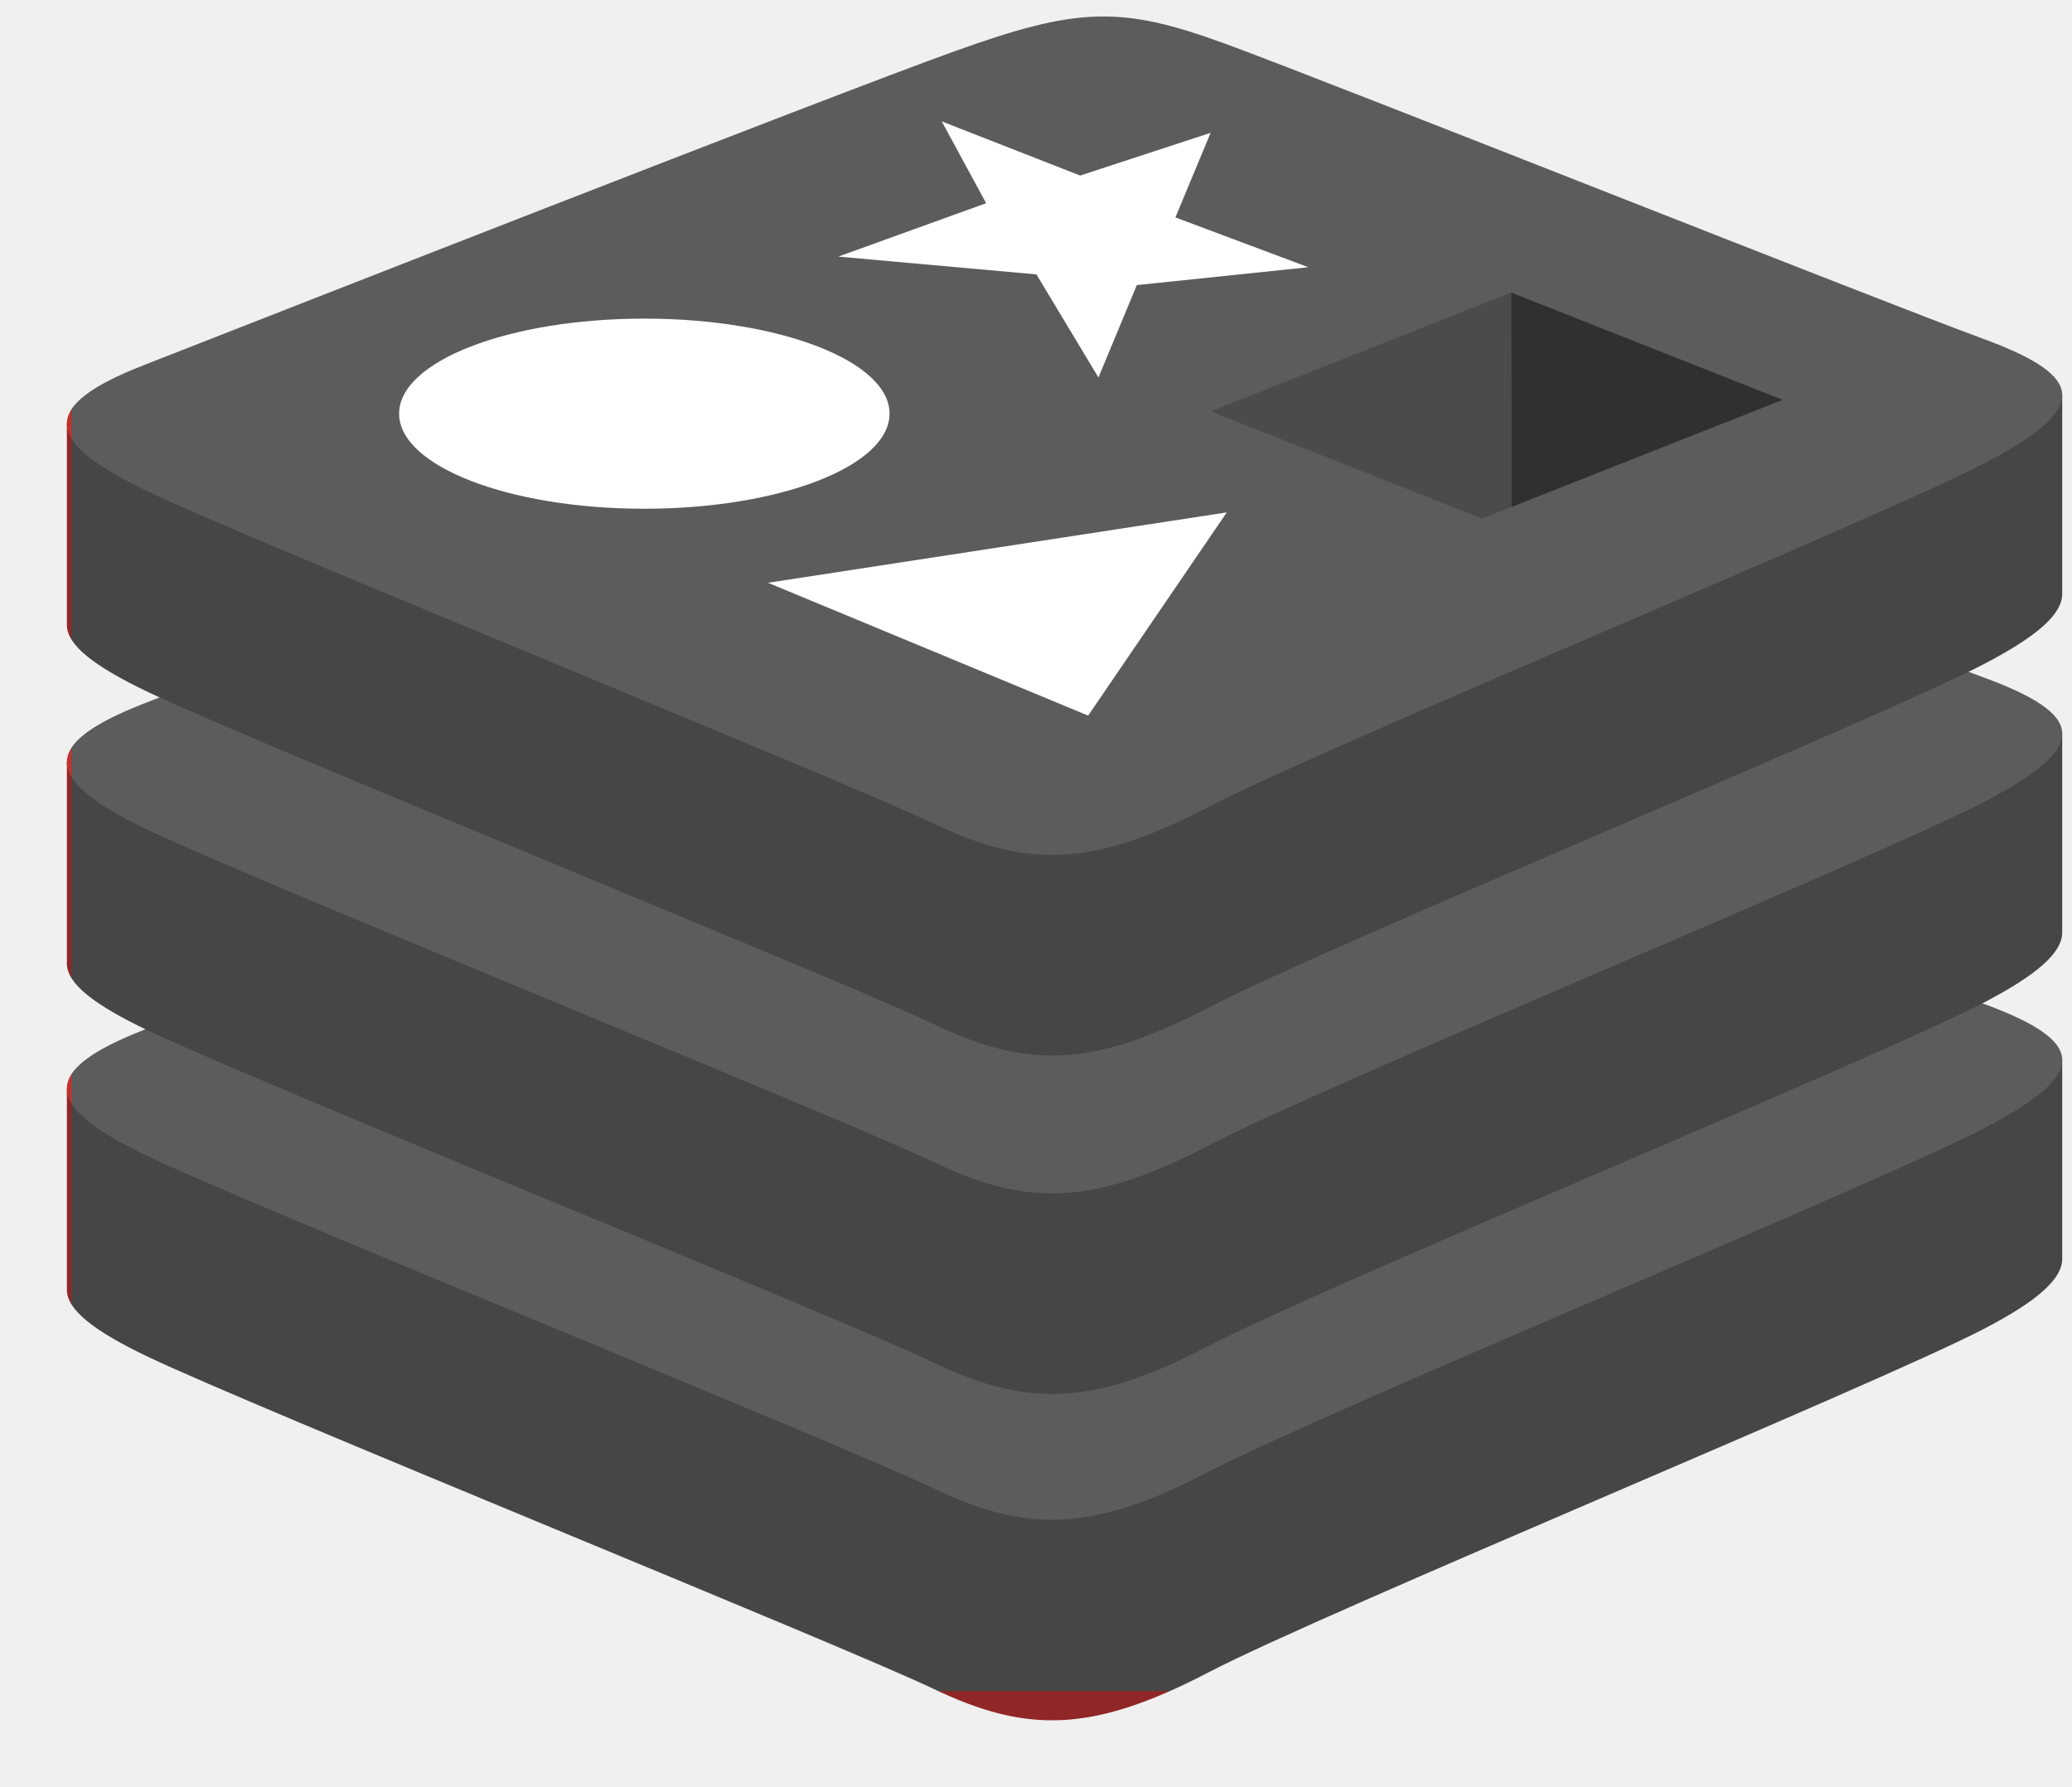
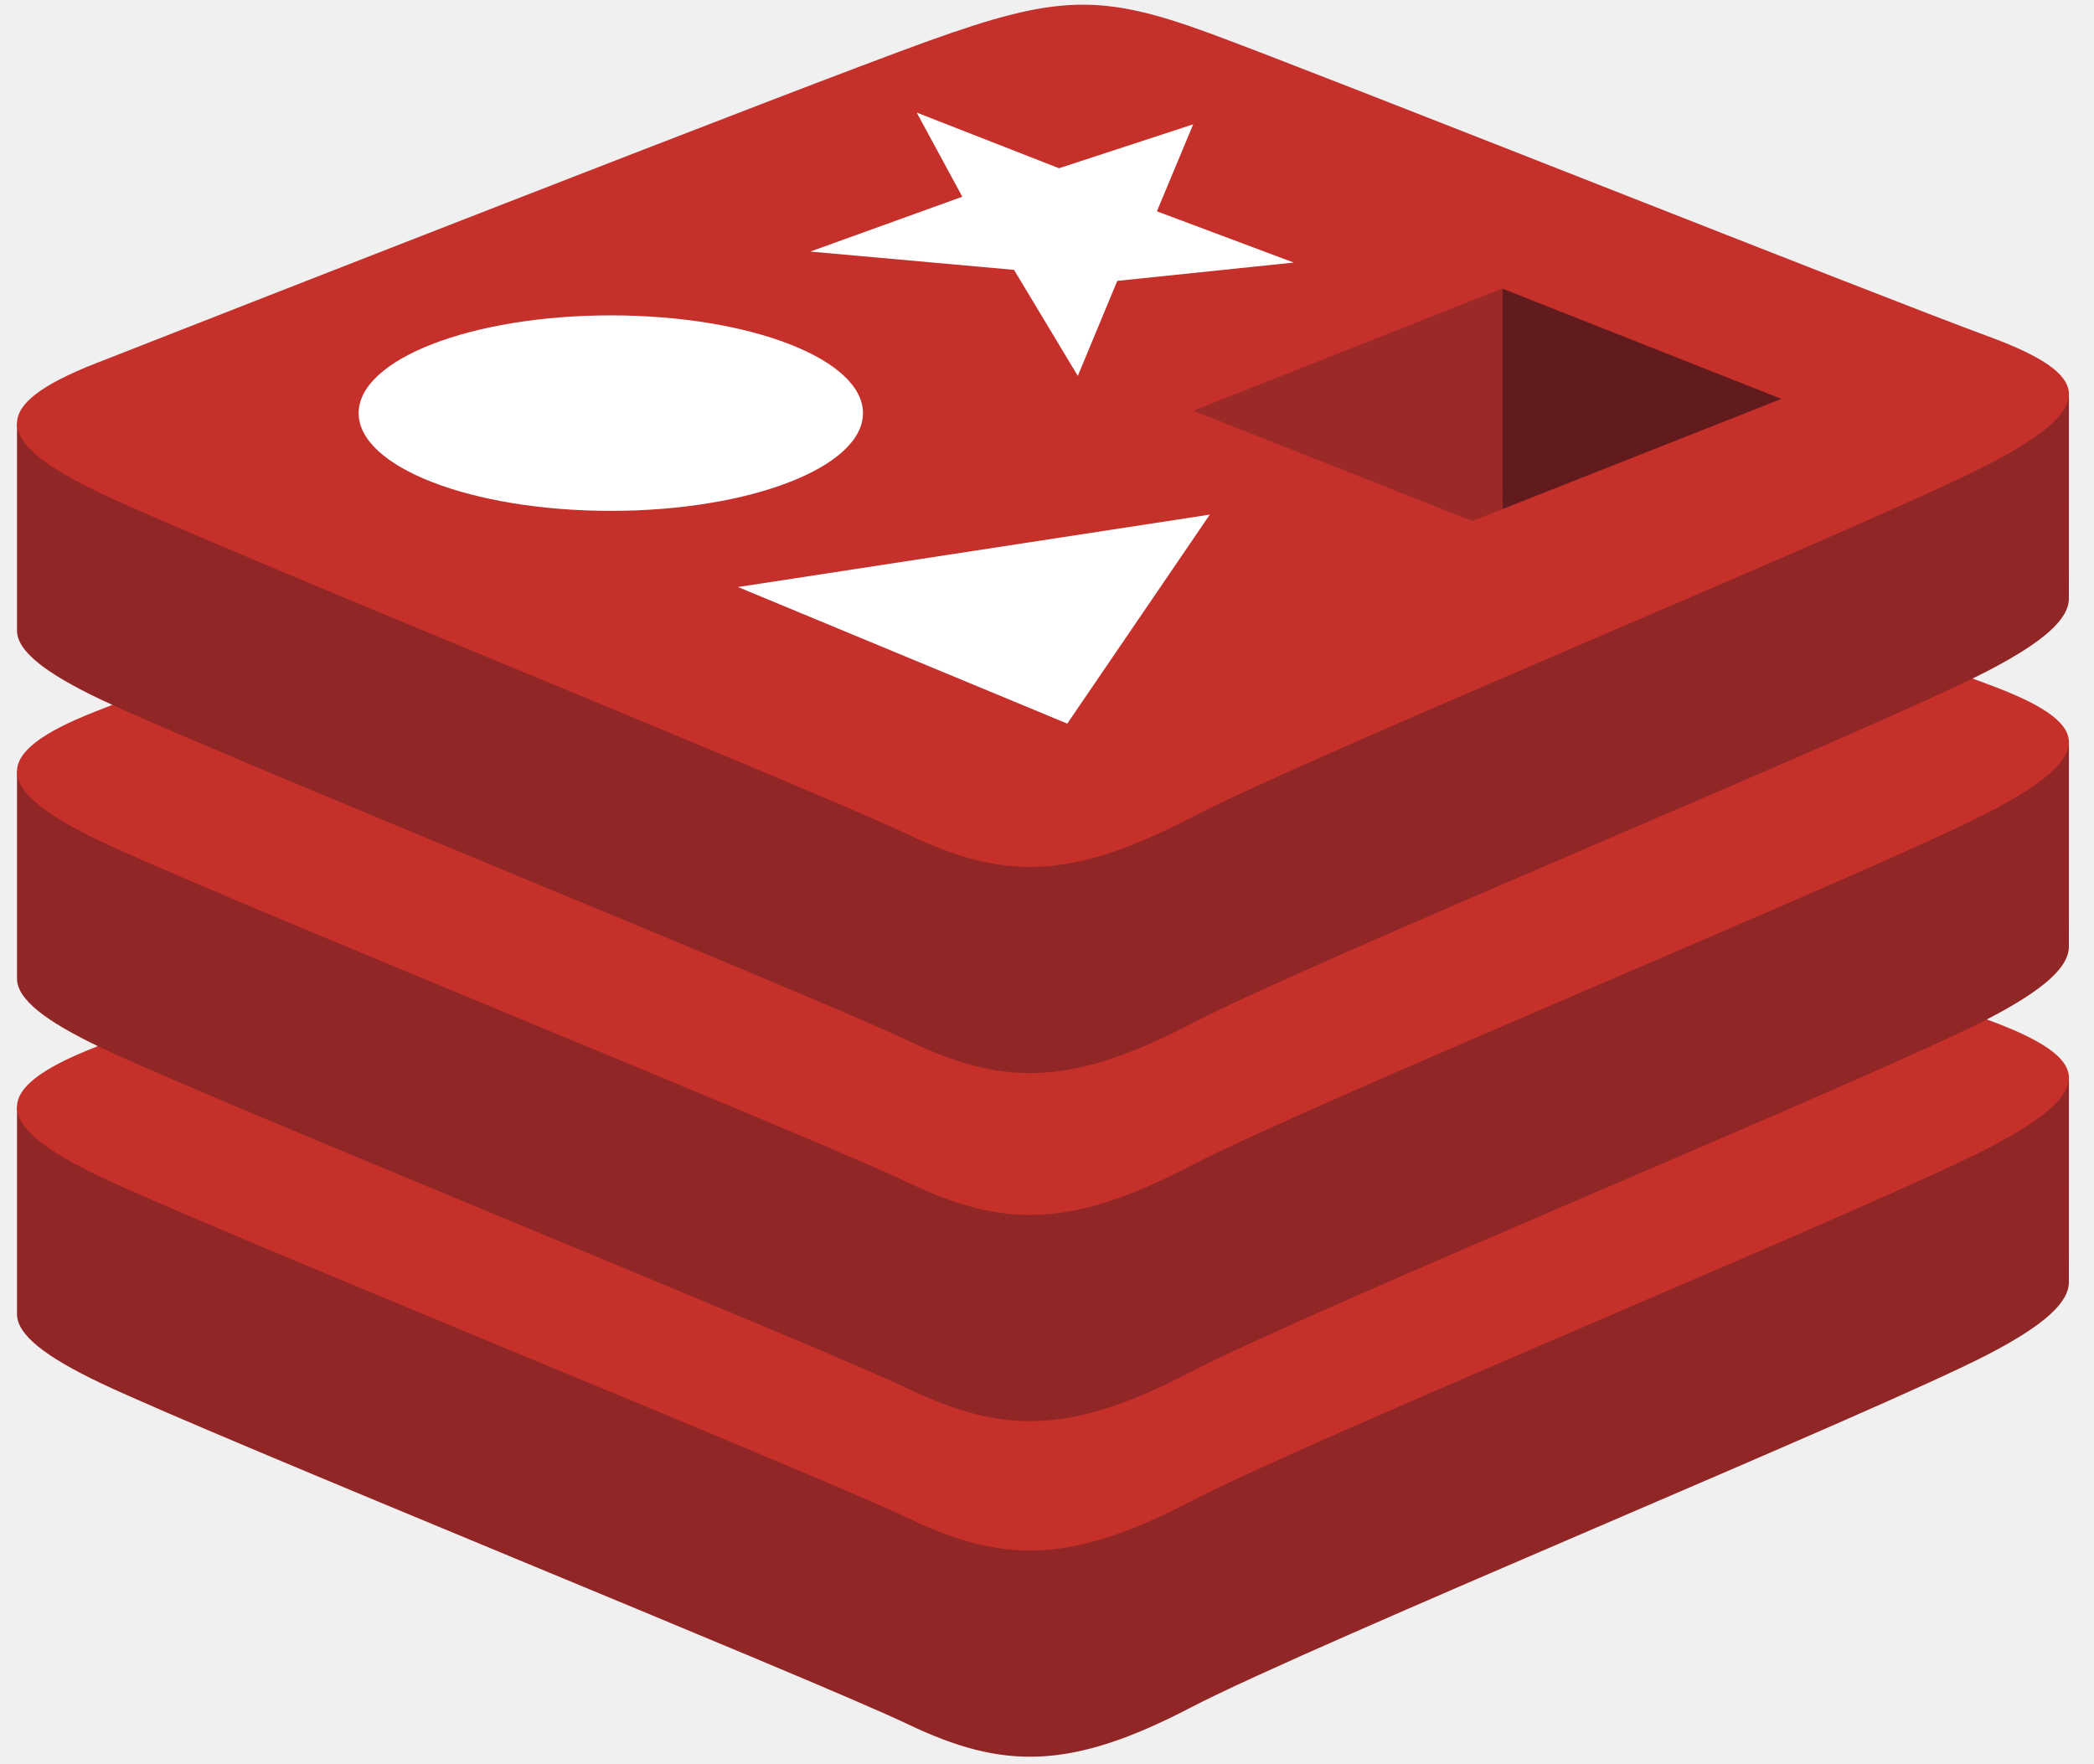
- <svg xmlns="http://www.w3.org/2000/svg" width="29" height="25" viewBox="0 0 29 25" fill="none">
-   <g id="Redis logo" clip-path="url(#clip0_263_5913)">
-     <path id="Vector" d="M27.769 18.597C26.279 19.374 18.558 22.549 16.915 23.405C15.271 24.262 14.358 24.254 13.059 23.633C11.761 23.013 3.545 19.694 2.065 18.986C1.325 18.633 0.936 18.334 0.936 18.053V15.23C0.936 15.23 11.632 12.901 13.359 12.282C15.086 11.662 15.685 11.64 17.154 12.178C18.624 12.716 27.411 14.302 28.863 14.834L28.863 17.617C28.863 17.896 28.528 18.202 27.769 18.597Z" fill="#912626" />
-     <path id="Vector_2" d="M27.769 15.791C26.278 16.567 18.558 19.742 16.914 20.599C15.271 21.456 14.358 21.447 13.059 20.827C11.761 20.206 3.545 16.887 2.065 16.18C0.585 15.473 0.554 14.986 2.008 14.416C3.462 13.847 11.632 10.641 13.359 10.022C15.086 9.403 15.685 9.38 17.154 9.918C18.624 10.457 26.298 13.511 27.75 14.043C29.203 14.576 29.259 15.014 27.769 15.791Z" fill="#C6302B" />
-     <path id="Vector_3" d="M27.769 14.03C26.279 14.807 18.558 17.981 16.915 18.838C15.271 19.695 14.358 19.687 13.059 19.066C11.761 18.445 3.545 15.126 2.065 14.419C1.325 14.066 0.936 13.768 0.936 13.486V10.662C0.936 10.662 11.632 8.334 13.359 7.714C15.086 7.095 15.685 7.072 17.154 7.611C18.624 8.149 27.411 9.734 28.863 10.266L28.863 13.049C28.863 13.328 28.528 13.634 27.769 14.03Z" fill="#912626" />
-     <path id="Vector_4" d="M27.769 11.223C26.278 12 18.558 15.174 16.914 16.032C15.271 16.888 14.358 16.88 13.059 16.259C11.761 15.639 3.545 12.32 2.065 11.613C0.585 10.905 0.554 10.418 2.008 9.849C3.462 9.28 11.632 6.074 13.359 5.455C15.086 4.835 15.685 4.813 17.154 5.351C18.624 5.889 26.298 8.944 27.75 9.476C29.203 10.008 29.259 10.447 27.769 11.223Z" fill="#C6302B" />
-     <path id="Vector_5" d="M27.769 9.293C26.279 10.069 18.558 13.244 16.915 14.101C15.271 14.958 14.358 14.95 13.059 14.329C11.761 13.709 3.545 10.389 2.065 9.682C1.325 9.328 0.936 9.03 0.936 8.749V5.925C0.936 5.925 11.632 3.597 13.359 2.978C15.086 2.358 15.685 2.336 17.154 2.874C18.624 3.412 27.411 4.997 28.863 5.529L28.863 8.312C28.863 8.591 28.528 8.897 27.769 9.293Z" fill="#912626" />
-     <path id="Vector_6" d="M27.769 6.486C26.278 7.263 18.558 10.438 16.914 11.294C15.271 12.151 14.358 12.143 13.059 11.523C11.761 10.902 3.545 7.583 2.065 6.876C0.585 6.168 0.554 5.681 2.008 5.112C3.462 4.543 11.632 1.337 13.359 0.718C15.086 0.098 15.685 0.076 17.154 0.614C18.624 1.153 26.298 4.207 27.75 4.739C29.203 5.271 29.259 5.71 27.769 6.486Z" fill="#C6302B" />
-     <path id="Vector_7" d="M18.312 3.74L15.911 3.99L15.374 5.283L14.506 3.84L11.733 3.591L13.802 2.844L13.181 1.699L15.118 2.457L16.944 1.859L16.451 3.043L18.312 3.74ZM15.23 10.015L10.749 8.156L17.17 7.171L15.23 10.015ZM9.018 4.459C10.913 4.459 12.45 5.055 12.45 5.789C12.45 6.524 10.913 7.12 9.018 7.12C7.122 7.12 5.586 6.524 5.586 5.789C5.586 5.055 7.122 4.459 9.018 4.459Z" fill="white" />
-     <path id="Vector_8" d="M21.15 4.094L24.95 5.596L21.153 7.096L21.15 4.094Z" fill="#621B1C" />
-     <path id="Vector_9" d="M16.946 5.757L21.15 4.094L21.153 7.096L20.741 7.258L16.946 5.757Z" fill="#9A2928" />
-     <g id="Rectangle 249" style="mix-blend-mode:saturation">
-       <rect x="1" y="-0.333" width="28" height="24" fill="white" />
-     </g>
+ <svg xmlns="http://www.w3.org/2000/svg" width="76" height="64" viewBox="0 0 76 64" fill="none">
+   <g clip-path="url(#clip0_139_13247)">
+     <path d="M72.172 49.147C68.198 51.219 47.609 59.684 43.226 61.969C38.843 64.254 36.408 64.232 32.946 62.577C29.483 60.922 7.574 52.072 3.627 50.185C1.655 49.242 0.617 48.447 0.617 47.695V40.167C0.617 40.167 29.141 33.958 33.746 32.306C38.35 30.654 39.948 30.594 43.866 32.029C47.785 33.465 71.217 37.693 75.09 39.111L75.088 46.532C75.089 47.276 74.195 48.093 72.172 49.147Z" fill="#912626" />
+     <path d="M72.171 41.664C68.197 43.735 47.609 52.2 43.226 54.485C38.843 56.77 36.408 56.748 32.946 55.093C29.483 53.439 7.574 44.587 3.628 42.702C-0.319 40.815 -0.401 39.517 3.475 37.999C7.352 36.48 29.14 27.932 33.746 26.28C38.35 24.629 39.948 24.568 43.866 26.004C47.785 27.44 68.25 35.585 72.122 37.004C75.996 38.423 76.145 39.593 72.171 41.664Z" fill="#C6302B" />
+     <path d="M72.172 36.967C68.198 39.039 47.609 47.504 43.226 49.79C38.843 52.074 36.408 52.052 32.946 50.397C29.483 48.743 7.574 39.892 3.627 38.005C1.655 37.063 0.617 36.268 0.617 35.516V27.987C0.617 27.987 29.141 21.778 33.746 20.126C38.35 18.474 39.948 18.414 43.866 19.85C47.786 21.285 71.217 25.512 75.09 26.931L75.088 34.353C75.089 35.097 74.195 35.913 72.172 36.967Z" fill="#912626" />
+     <path d="M72.171 29.484C68.197 31.555 47.609 40.02 43.226 42.306C38.843 44.591 36.408 44.568 32.946 42.913C29.483 41.259 7.574 32.408 3.628 30.522C-0.319 28.636 -0.401 27.337 3.475 25.819C7.352 24.301 29.141 15.752 33.746 14.101C38.35 12.449 39.948 12.389 43.866 13.824C47.785 15.26 68.25 23.405 72.122 24.824C75.996 26.243 76.145 27.413 72.171 29.484Z" fill="#C6302B" />
+     <path d="M72.172 24.335C68.198 26.407 47.609 34.872 43.226 37.158C38.843 39.443 36.408 39.42 32.946 37.765C29.483 36.111 7.574 27.259 3.627 25.374C1.655 24.43 0.617 23.635 0.617 22.884V15.355C0.617 15.355 29.141 9.147 33.746 7.495C38.35 5.842 39.948 5.783 43.866 7.218C47.786 8.654 71.217 12.881 75.09 14.3L75.088 21.721C75.089 22.464 74.195 23.281 72.172 24.335Z" fill="#912626" />
+     <path d="M72.17 16.852C68.196 18.924 47.609 27.389 43.226 29.674C38.843 31.959 36.408 31.936 32.945 30.282C29.483 28.627 7.574 19.776 3.628 17.89C-0.319 16.004 -0.401 14.706 3.475 13.187C7.352 11.669 29.141 3.121 33.746 1.469C38.35 -0.183 39.948 -0.242 43.866 1.193C47.785 2.629 68.25 10.774 72.122 12.193C75.996 13.611 76.144 14.781 72.17 16.852Z" fill="#C6302B" />
+     <path d="M46.954 9.529L40.551 10.194L39.118 13.643L36.803 9.794L29.41 9.13L34.926 7.14L33.271 4.086L38.436 6.106L43.306 4.512L41.989 7.67L46.954 9.529ZM38.736 26.262L26.786 21.306L43.909 18.677L38.736 26.262ZM22.169 11.446C27.223 11.446 31.321 13.035 31.321 14.994C31.321 16.953 27.223 18.541 22.169 18.541C17.114 18.541 13.017 16.953 13.017 14.994C13.017 13.035 17.114 11.446 22.169 11.446Z" fill="white" />
+     <path d="M54.522 10.472L64.656 14.477L54.53 18.477L54.522 10.472Z" fill="#621B1C" />
+     <path d="M43.31 14.907L54.521 10.472L54.53 18.478L53.431 18.908L43.31 14.907Z" fill="#9A2928" />
  </g>
  <defs>
-     <clipPath id="clip0_263_5913">
-       <rect width="27.933" height="24" fill="white" transform="translate(0.936035 0.166992)" />
+     <clipPath id="clip0_139_13247">
+       <rect width="74.488" height="64" fill="white" transform="translate(0.617188)" />
    </clipPath>
  </defs>
</svg>
